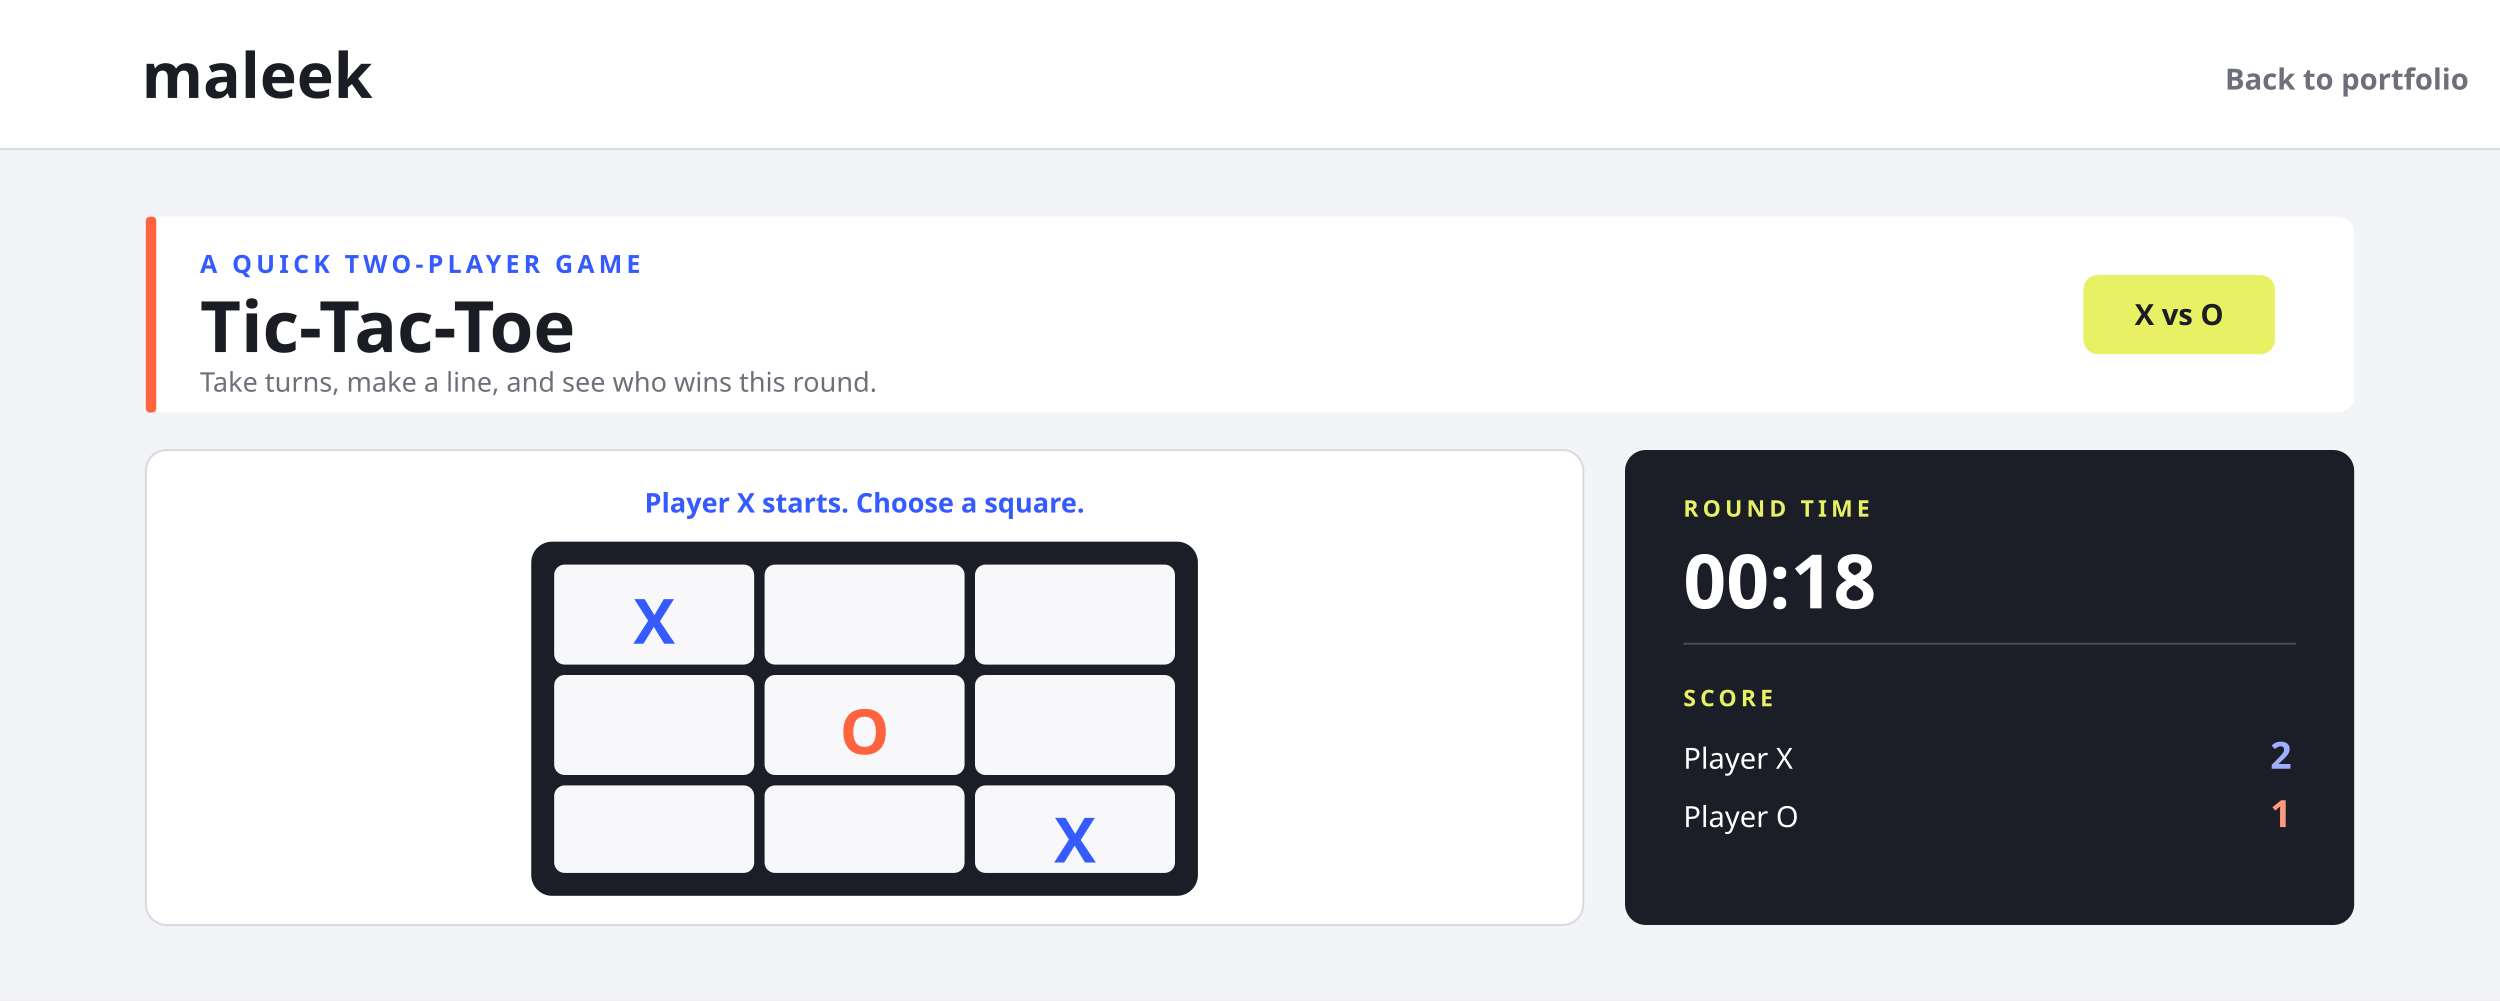
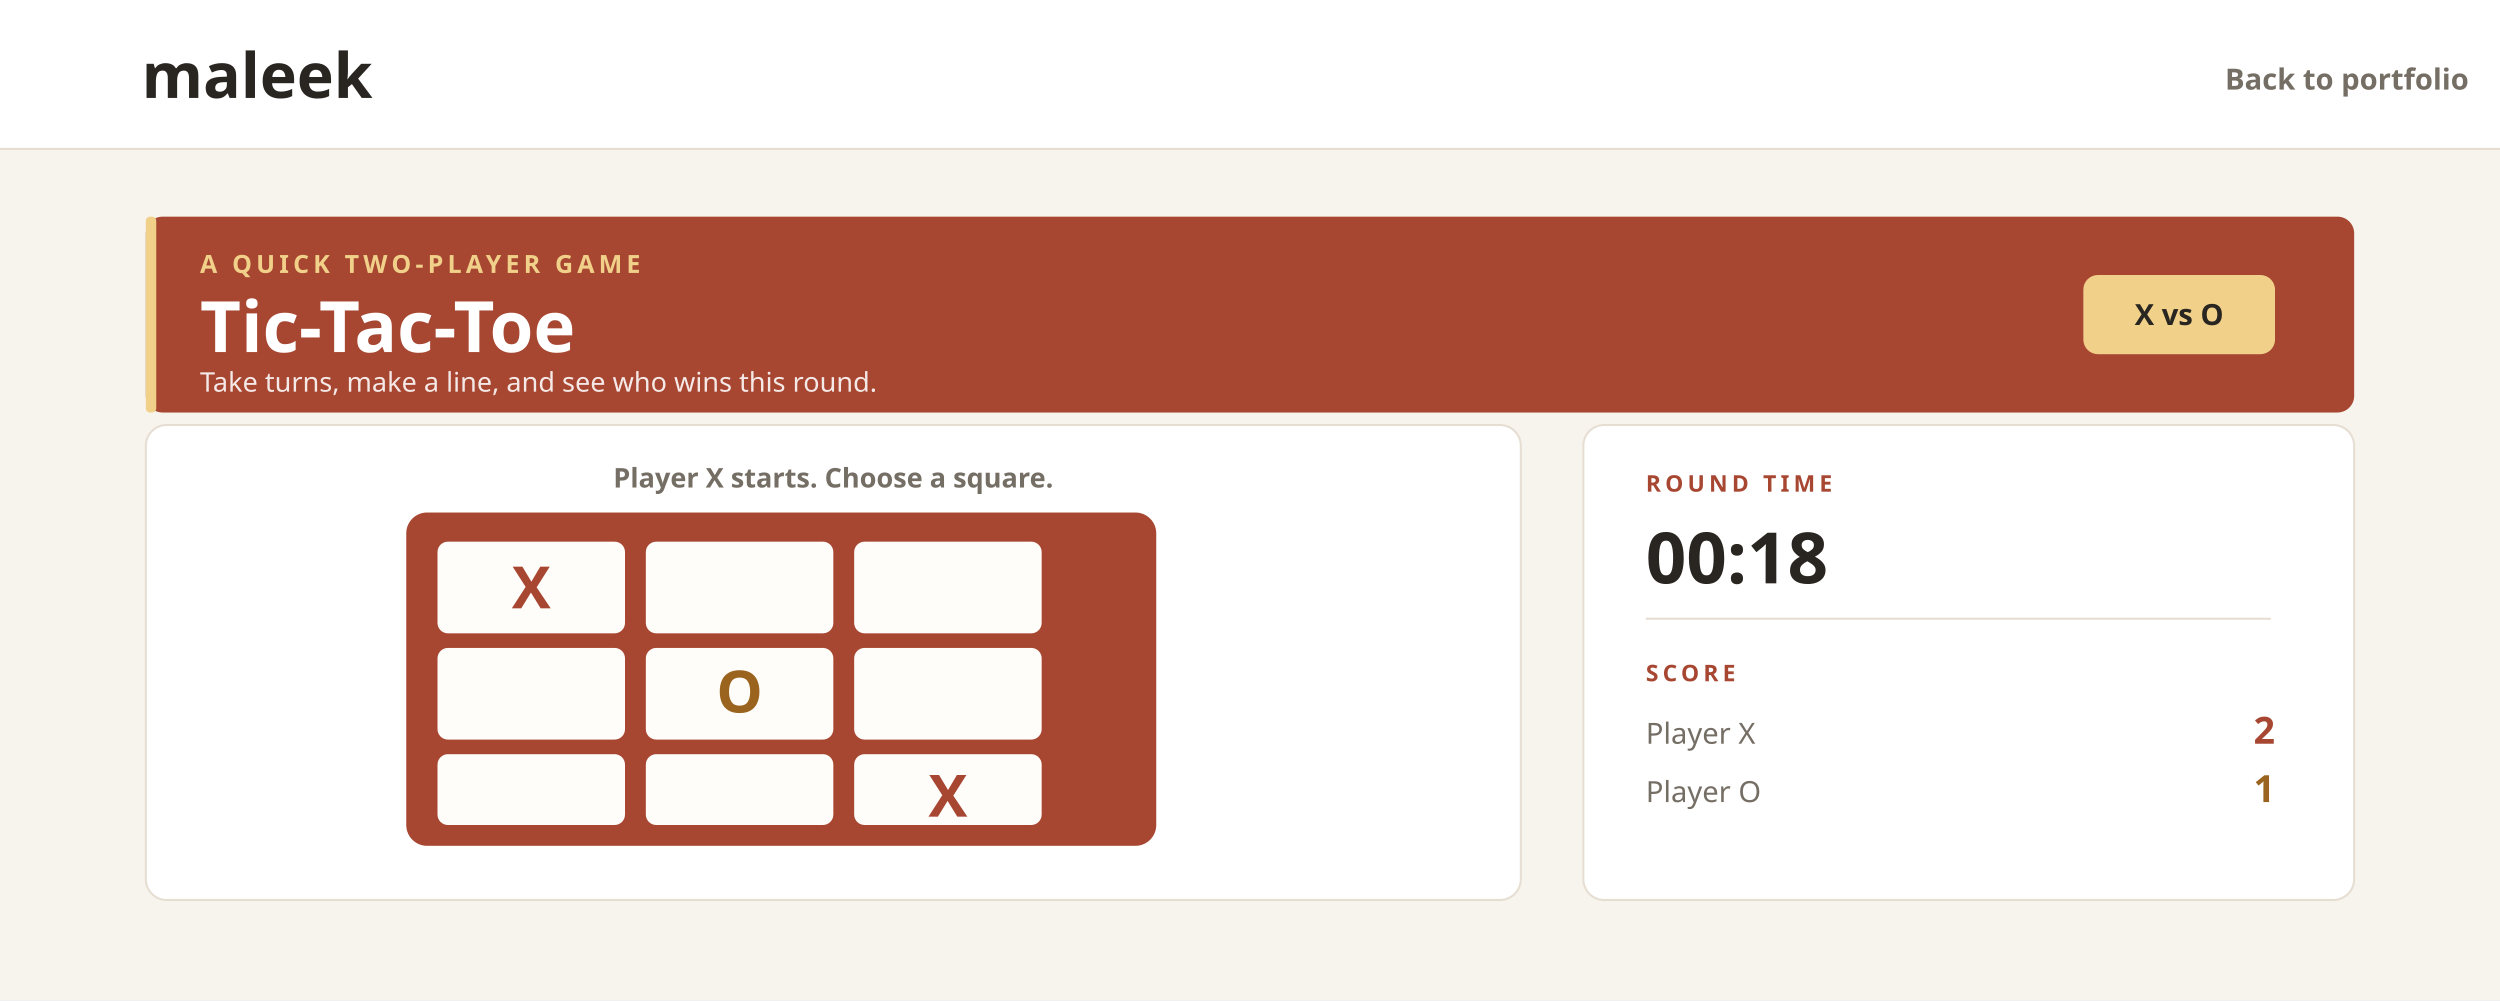
<svg xmlns="http://www.w3.org/2000/svg" viewBox="0 0 1200 480" role="img" aria-labelledby="title description">
-   <rect width="1200" height="480" fill="#f3f4f7" />
+   <rect width="1200" height="480" fill="#f7f4ed" />
  <rect width="1200" height="72" fill="#ffffff" />
-   <path d="M0 71.5h1200" stroke="#d9dbe3" />
-   <text x="68" y="47" fill="#1b1d24" font-family="Space Grotesk, sans-serif" font-size="30" font-weight="700">maleek</text>
-   <text x="1068" y="43" fill="#6d707a" font-family="DM Sans, sans-serif" font-size="14" font-weight="600">Back to portfolio</text>
-   <rect x="70" y="104" width="1060" height="94" rx="8" fill="#ffffff" />
-   <rect x="70" y="104" width="5" height="94" rx="2" fill="#ff623f" />
-   <text x="96" y="131" fill="#355bff" font-family="DM Sans, sans-serif" font-size="12" font-weight="700" letter-spacing="2">A QUICK TWO-PLAYER GAME</text>
-   <text x="96" y="169" fill="#1b1d24" font-family="Space Grotesk, sans-serif" font-size="34" font-weight="700">Tic-Tac-Toe</text>
-   <text x="96" y="188" fill="#6d707a" font-family="DM Sans, sans-serif" font-size="13">Take turns, make a line, and see who wins this round.</text>
-   <rect x="1000" y="132" width="92" height="38" rx="7" fill="#e8f064" />
-   <text x="1046" y="156" text-anchor="middle" fill="#1b1d24" font-family="Space Grotesk, sans-serif" font-size="14" font-weight="700">X vs O</text>
-   <rect x="70" y="216" width="690" height="228" rx="10" fill="#ffffff" stroke="#d9dbe3" />
-   <text x="415" y="246" text-anchor="middle" fill="#355bff" font-family="DM Sans, sans-serif" font-size="13" font-weight="700">Player X starts. Choose a square.</text>
-   <rect x="255" y="260" width="320" height="170" rx="10" fill="#1c1e27" />
-   <g fill="#f8f8fa">
-     <rect x="266" y="271" width="96" height="48" rx="5" />
-     <rect x="367" y="271" width="96" height="48" rx="5" />
-     <rect x="468" y="271" width="96" height="48" rx="5" />
-     <rect x="266" y="324" width="96" height="48" rx="5" />
-     <rect x="367" y="324" width="96" height="48" rx="5" />
-     <rect x="468" y="324" width="96" height="48" rx="5" />
-     <rect x="266" y="377" width="96" height="42" rx="5" />
-     <rect x="367" y="377" width="96" height="42" rx="5" />
-     <rect x="468" y="377" width="96" height="42" rx="5" />
+   <path d="M0 71.5h1200" stroke="#e6ded2" />
+   <text x="68" y="47" fill="#292521" font-family="Space Grotesk, sans-serif" font-size="30" font-weight="700">maleek</text>
+   <text x="1068" y="43" fill="#756e65" font-family="DM Sans, sans-serif" font-size="14" font-weight="600">Back to portfolio</text>
+   <rect x="70" y="104" width="1060" height="94" rx="8" fill="#a74631" />
+   <rect x="70" y="104" width="5" height="94" rx="2" fill="#f1d18a" />
+   <text x="96" y="131" fill="#f1d18a" font-family="DM Sans, sans-serif" font-size="12" font-weight="700" letter-spacing="2">A QUICK TWO-PLAYER GAME</text>
+   <text x="96" y="169" fill="#ffffff" font-family="Space Grotesk, sans-serif" font-size="34" font-weight="700">Tic-Tac-Toe</text>
+   <text x="96" y="188" fill="#ffffff" fill-opacity=".88" font-family="DM Sans, sans-serif" font-size="13">Take turns, make a line, and see who wins this round.</text>
+   <rect x="1000" y="132" width="92" height="38" rx="7" fill="#f1d18a" />
+   <text x="1046" y="156" text-anchor="middle" fill="#292521" font-family="Space Grotesk, sans-serif" font-size="14" font-weight="700">X vs O</text>
+   <g transform="translate(0 -12)">
+     <rect x="70" y="216" width="660" height="228" rx="10" fill="#ffffff" stroke="#e6ded2" />
+     <text x="400" y="246" text-anchor="middle" fill="#756e65" font-family="DM Sans, sans-serif" font-size="13" font-weight="700">Player X starts. Choose a square.</text>
+     <rect x="195" y="258" width="360" height="160" rx="10" fill="#a74631" />
+     <g fill="#fffdfa">
+       <rect x="210" y="272" width="90" height="44" rx="5" />
+       <rect x="310" y="272" width="90" height="44" rx="5" />
+       <rect x="410" y="272" width="90" height="44" rx="5" />
+       <rect x="210" y="323" width="90" height="44" rx="5" />
+       <rect x="310" y="323" width="90" height="44" rx="5" />
+       <rect x="410" y="323" width="90" height="44" rx="5" />
+       <rect x="210" y="374" width="90" height="34" rx="5" />
+       <rect x="310" y="374" width="90" height="34" rx="5" />
+       <rect x="410" y="374" width="90" height="34" rx="5" />
+     </g>
+     <text x="255" y="304" text-anchor="middle" fill="#a74631" font-family="Space Grotesk, sans-serif" font-size="28" font-weight="700">X</text>
+     <text x="355" y="354" text-anchor="middle" fill="#9a641e" font-family="Space Grotesk, sans-serif" font-size="28" font-weight="700">O</text>
+     <text x="455" y="404" text-anchor="middle" fill="#a74631" font-family="Space Grotesk, sans-serif" font-size="28" font-weight="700">X</text>
+     <rect x="760" y="216" width="370" height="228" rx="10" fill="#ffffff" stroke="#e6ded2" />
+     <text x="790" y="248" fill="#a74631" font-family="DM Sans, sans-serif" font-size="11" font-weight="700" letter-spacing="2">ROUND TIME</text>
+     <text x="790" y="292" fill="#292521" font-family="Space Grotesk, sans-serif" font-size="34" font-weight="600">00:18</text>
+     <path d="M790 309h300" stroke="#e6ded2" />
+     <text x="790" y="339" fill="#a74631" font-family="DM Sans, sans-serif" font-size="11" font-weight="700" letter-spacing="2">SCORE</text>
+     <text x="790" y="369" fill="#756e65" font-family="DM Sans, sans-serif" font-size="14">Player X</text>
+     <text x="1092" y="369" text-anchor="end" fill="#a74631" font-family="Space Grotesk, sans-serif" font-size="18" font-weight="700">2</text>
+     <text x="790" y="397" fill="#756e65" font-family="DM Sans, sans-serif" font-size="14">Player O</text>
+     <text x="1092" y="397" text-anchor="end" fill="#9a641e" font-family="Space Grotesk, sans-serif" font-size="18" font-weight="700">1</text>
  </g>
-   <text x="314" y="309" text-anchor="middle" fill="#355bff" font-family="Space Grotesk, sans-serif" font-size="30" font-weight="700">X</text>
-   <text x="415" y="362" text-anchor="middle" fill="#ff623f" font-family="Space Grotesk, sans-serif" font-size="30" font-weight="700">O</text>
-   <text x="516" y="414" text-anchor="middle" fill="#355bff" font-family="Space Grotesk, sans-serif" font-size="30" font-weight="700">X</text>
-   <rect x="780" y="216" width="350" height="228" rx="10" fill="#1c1e27" />
-   <text x="808" y="248" fill="#e8f064" font-family="DM Sans, sans-serif" font-size="11" font-weight="700" letter-spacing="2">ROUND TIME</text>
-   <text x="808" y="292" fill="#ffffff" font-family="Space Grotesk, sans-serif" font-size="36" font-weight="600">00:18</text>
-   <path d="M808 309h294" stroke="#ffffff" stroke-opacity=".2" />
-   <text x="808" y="339" fill="#e8f064" font-family="DM Sans, sans-serif" font-size="11" font-weight="700" letter-spacing="2">SCORE</text>
-   <text x="808" y="369" fill="#ffffff" font-family="DM Sans, sans-serif" font-size="14">Player X</text>
-   <text x="1100" y="369" text-anchor="end" fill="#9eafff" font-family="Space Grotesk, sans-serif" font-size="18" font-weight="700">2</text>
-   <text x="808" y="397" fill="#ffffff" font-family="DM Sans, sans-serif" font-size="14">Player O</text>
-   <text x="1100" y="397" text-anchor="end" fill="#ff997f" font-family="Space Grotesk, sans-serif" font-size="18" font-weight="700">1</text>
</svg>
